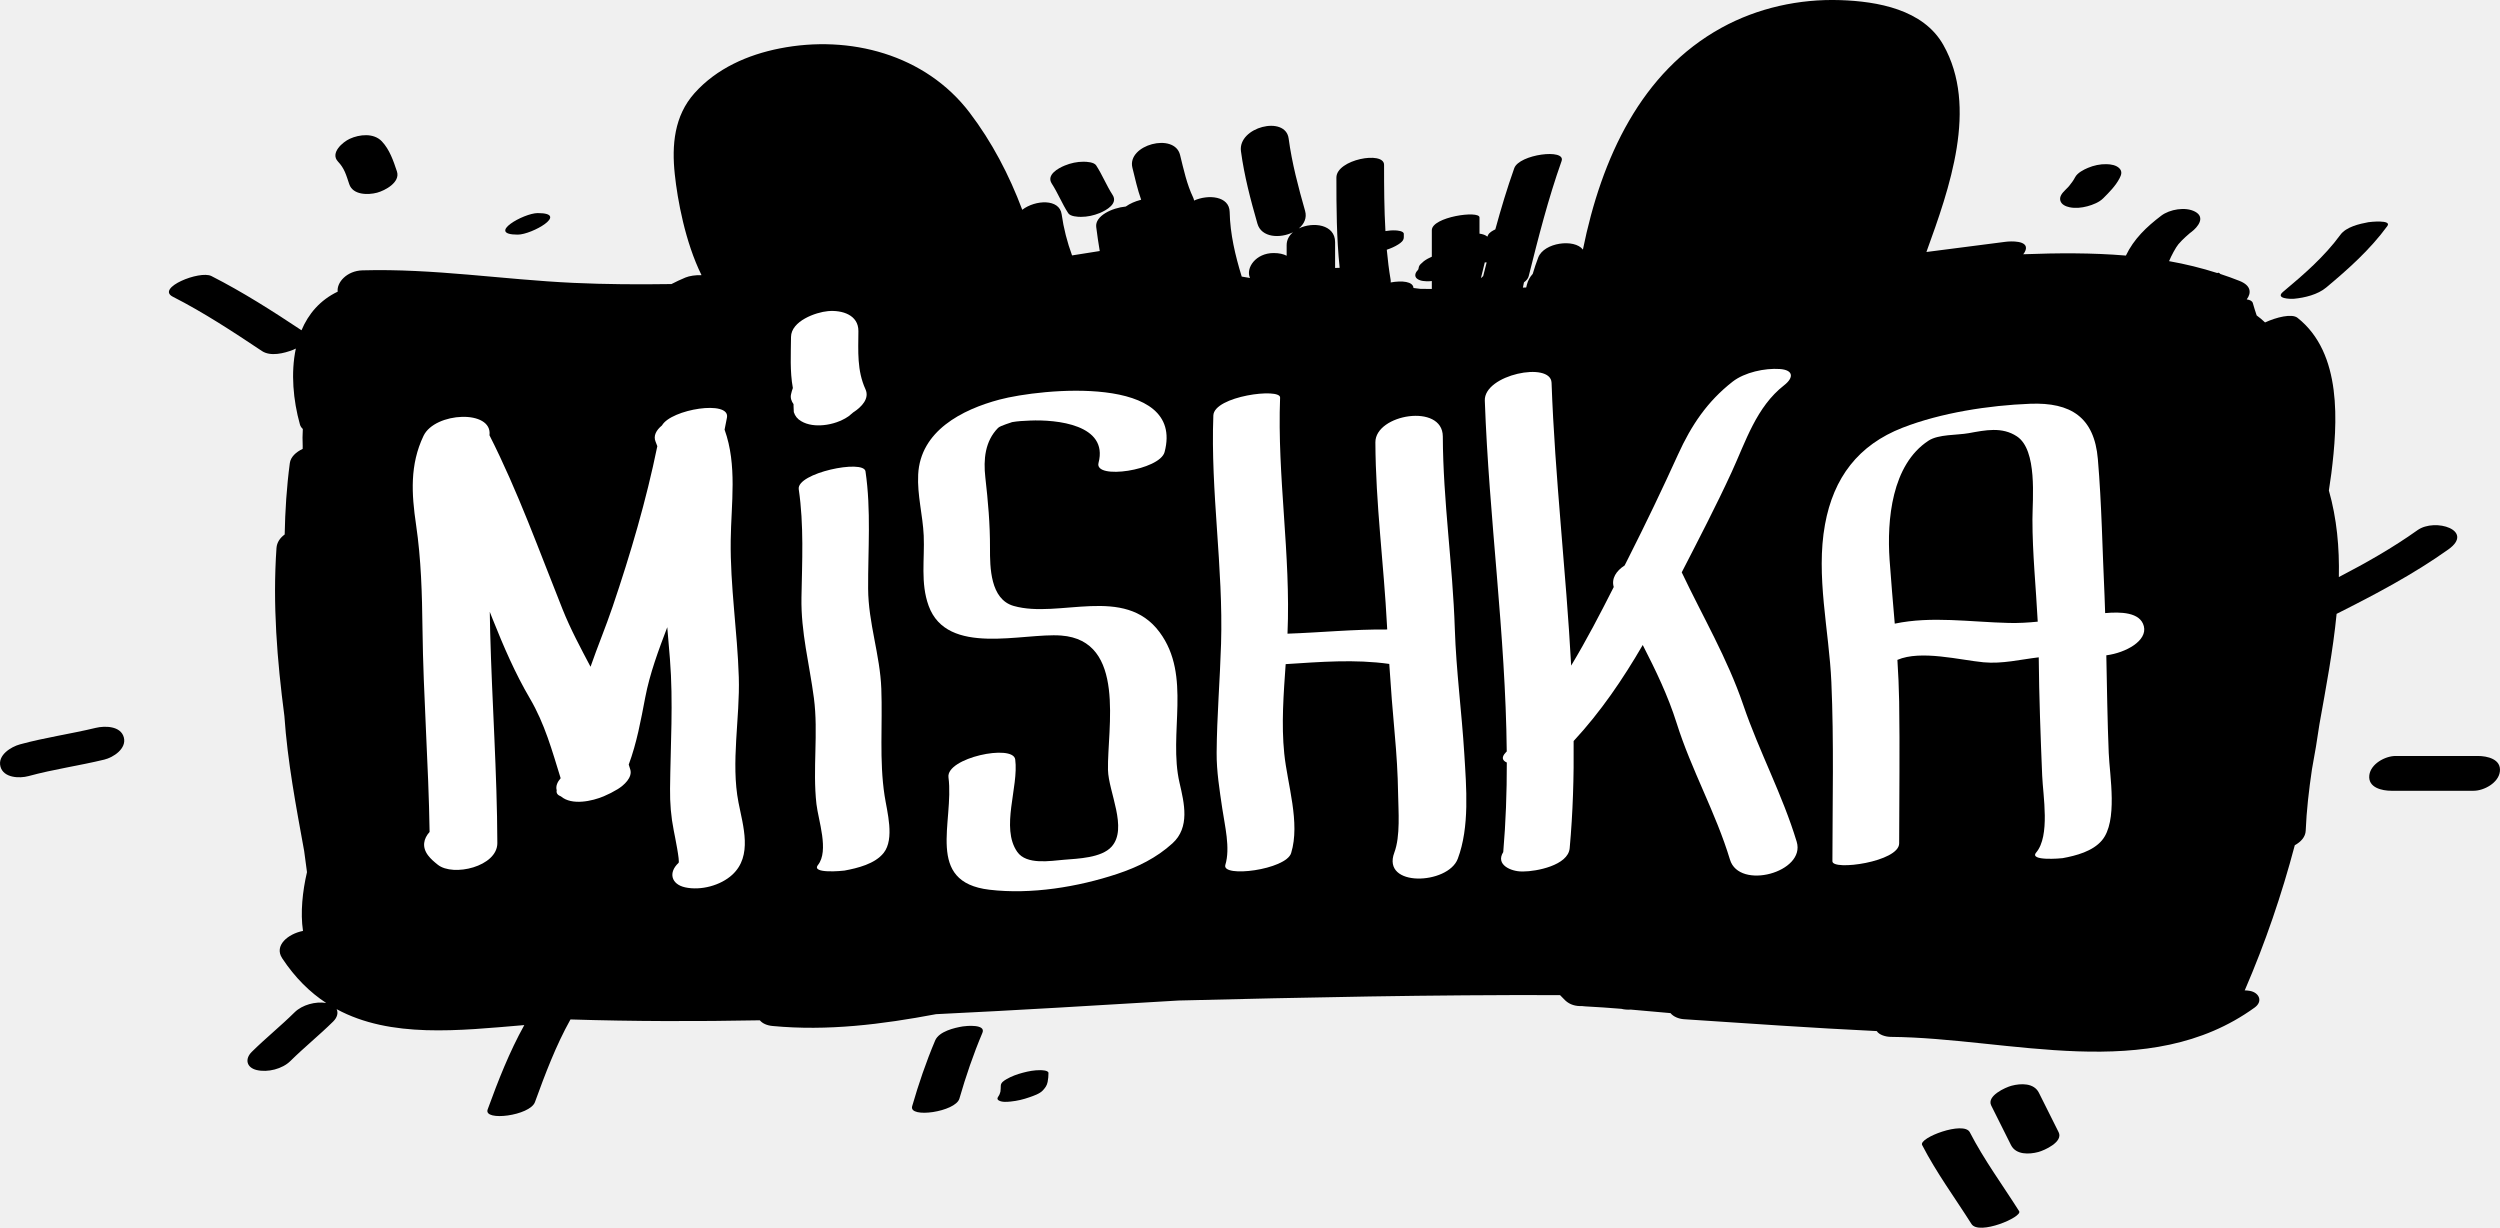
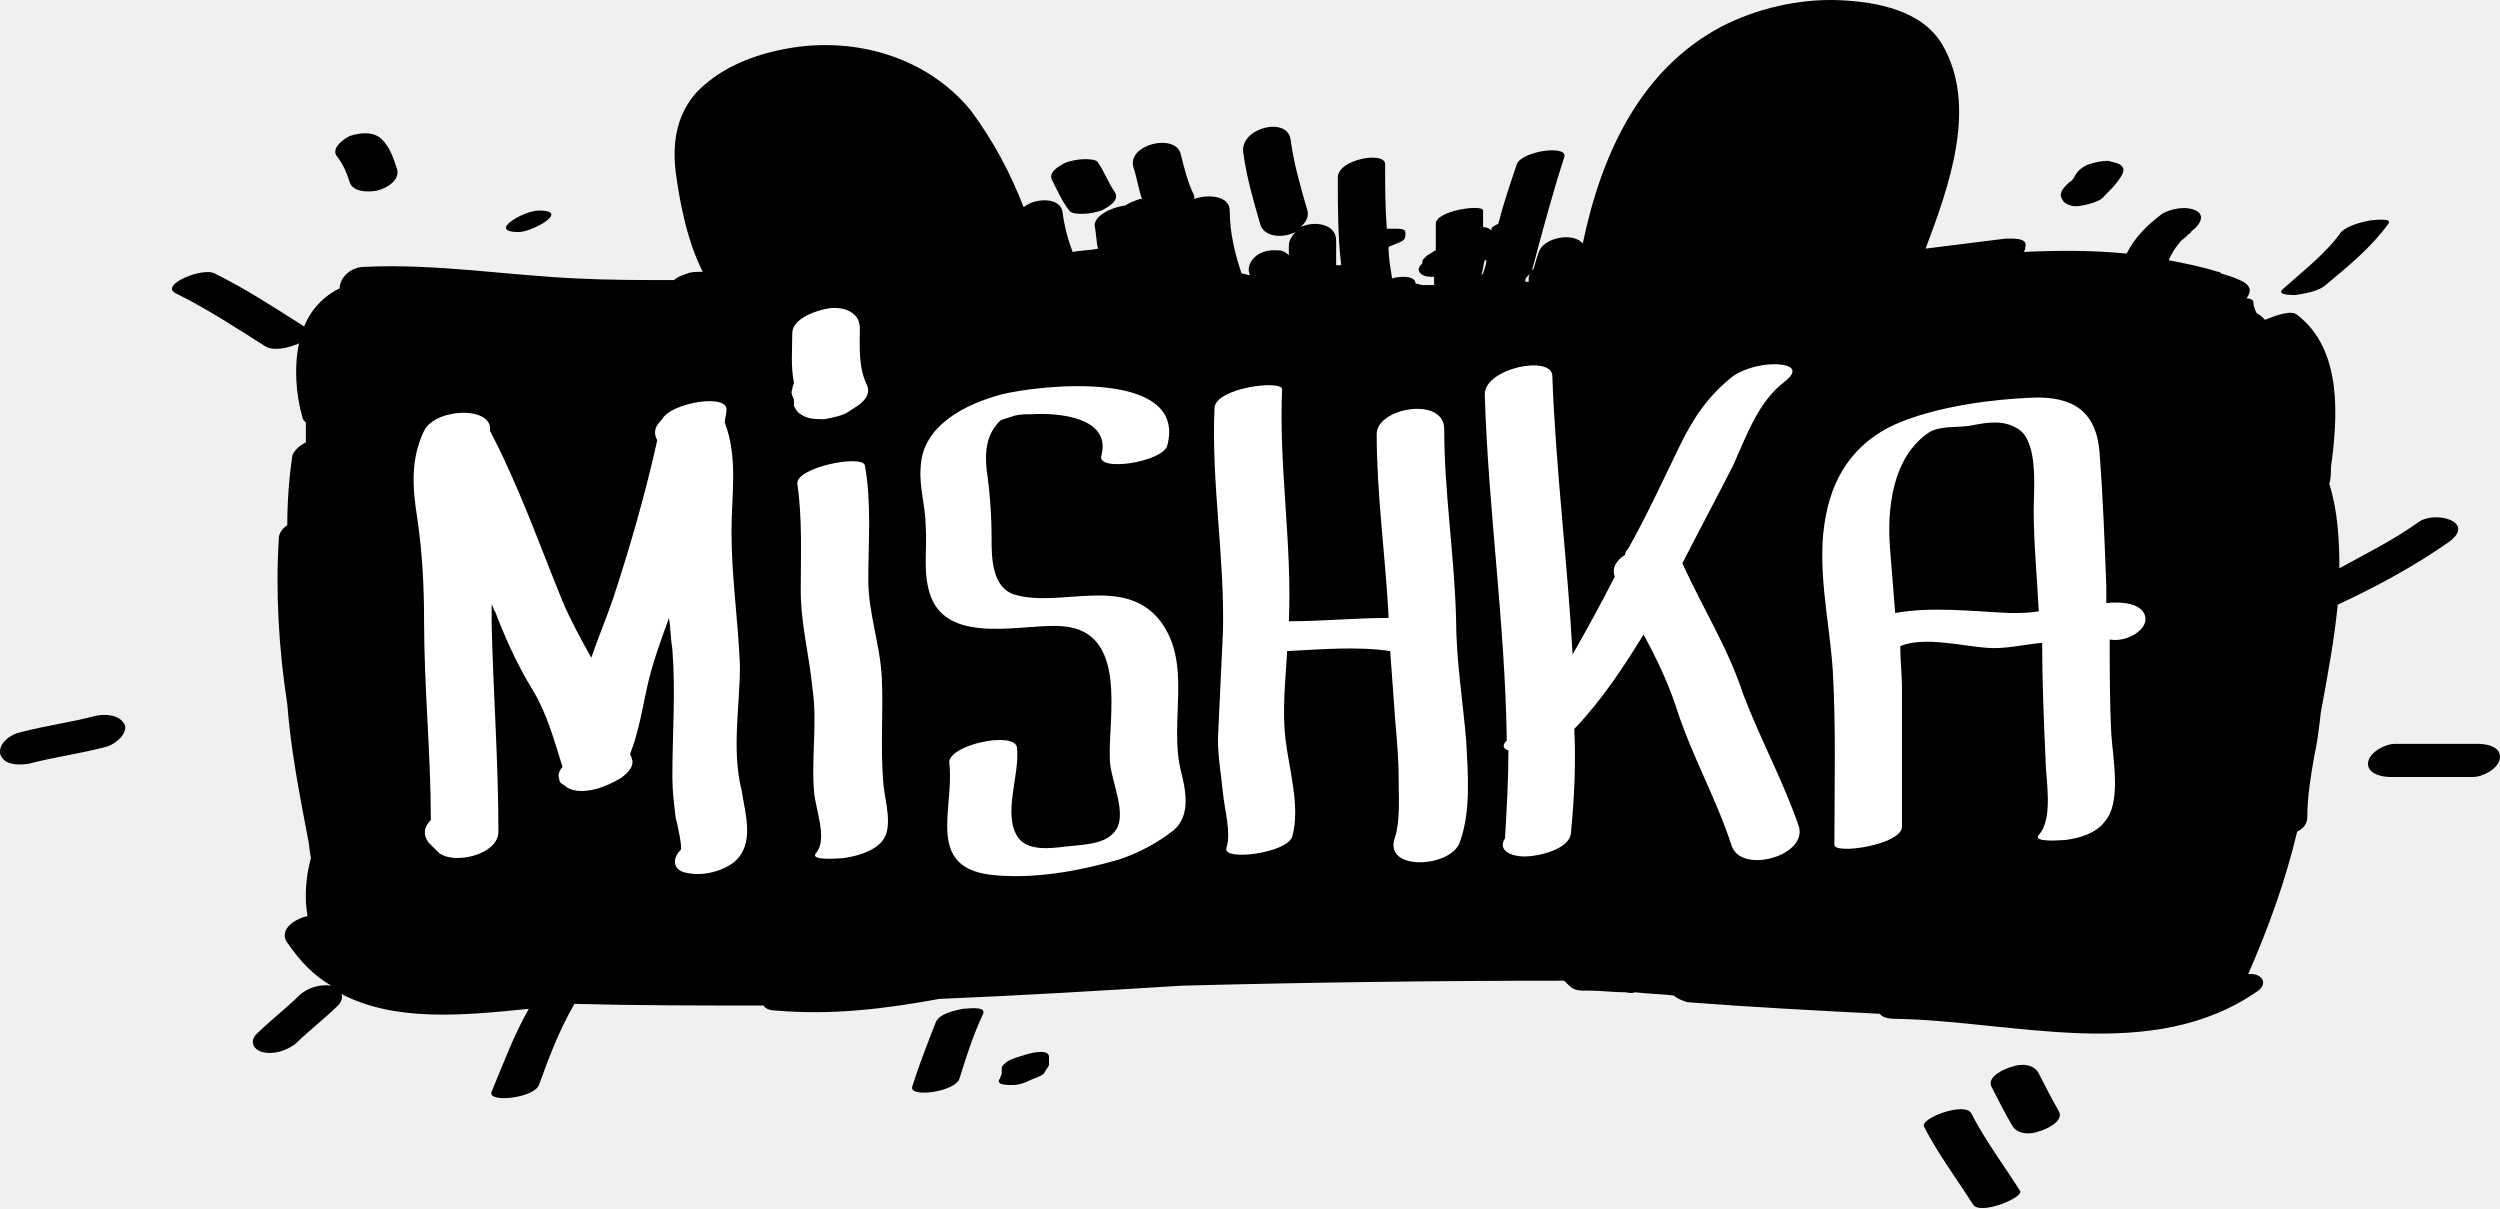
- <svg xmlns="http://www.w3.org/2000/svg" version="1.1" x="0px" y="0px" width="148.051px" height="72.707px" viewBox="0 0 148.051 72.707" enable-background="new 0 0 148.051 72.707" xml:space="preserve">
-   <g id="Layer_2">
-     <g>
-       <path d="M143.165,31.397c-1.481,1.055-3.053,1.942-4.657,2.777c0.037-1.747-0.119-3.465-0.591-5.127 c0.051-0.333,0.102-0.667,0.145-1.002c0.375-3.005,0.657-7.122-2.003-9.224c-0.335-0.265-1.249-0.035-1.922,0.274 c-0.157-0.151-0.322-0.289-0.496-0.415c-0.082-0.242-0.159-0.487-0.229-0.735c-0.035-0.12-0.168-0.188-0.36-0.215 c0.285-0.383,0.263-0.818-0.419-1.092c-0.378-0.152-0.759-0.287-1.143-0.413c-0.067-0.072-0.126-0.096-0.172-0.058 c-0.001,0.001-0.004,0.002-0.006,0.003c-0.938-0.3-1.893-0.533-2.859-0.705c0.138-0.331,0.396-0.813,0.552-1 c0.132-0.157,0.279-0.3,0.429-0.439c0.062-0.057,0.125-0.111,0.188-0.165c0.032-0.027,0.053-0.046,0.069-0.061 c0.02-0.014,0.046-0.034,0.084-0.062c0.38-0.288,0.846-0.865,0.221-1.202c-0.57-0.307-1.507-0.142-2.007,0.238 c-0.863,0.655-1.626,1.379-2.092,2.361c-2.01-0.169-4.05-0.155-6.079-0.078c0.062-0.076,0.112-0.158,0.141-0.25 c0.184-0.585-0.908-0.525-1.188-0.488c-1.562,0.205-3.125,0.407-4.688,0.604c1.367-3.773,3.083-8.578,1.001-12.264 c-1.19-2.106-3.906-2.579-6.098-2.652c-2.436-0.081-4.898,0.461-7.036,1.636c-4.762,2.618-7.11,7.71-8.21,13.138 c-0.497-0.657-2.301-0.425-2.645,0.468c-0.124,0.32-0.229,0.645-0.327,0.972c-0.16,0.174-0.282,0.386-0.345,0.637 c-0.015,0.056-0.027,0.111-0.041,0.167c-0.065,0.002-0.131,0.005-0.196,0.007c0.02-0.104,0.041-0.207,0.064-0.31 c0.146-0.109,0.247-0.232,0.28-0.366c0.574-2.296,1.156-4.588,1.948-6.82c0.269-0.756-2.511-0.399-2.804,0.426 c-0.424,1.193-0.786,2.403-1.12,3.622c-0.165,0.078-0.356,0.187-0.425,0.326c-0.017,0.034-0.031,0.07-0.047,0.104 c-0.107-0.093-0.271-0.151-0.466-0.178c0-0.319,0-0.639,0-0.959c0-0.432-2.823-0.034-2.823,0.757c0,0.522,0,1.046,0,1.568 c-0.167,0.072-0.327,0.158-0.472,0.266c-0.063,0.057-0.127,0.114-0.19,0.172c-0.073,0.071-0.113,0.152-0.12,0.245 c-0.007,0.026-0.013,0.053-0.023,0.078c-0.017,0.022-0.032,0.046-0.052,0.066c-0.126,0.128-0.184,0.335-0.027,0.467 c0.19,0.16,0.508,0.167,0.738,0.159c0.048-0.002,0.097-0.007,0.146-0.011c0,0.156,0,0.312,0,0.468 c-0.226-0.001-0.45-0.003-0.675-0.006l-0.411-0.051c-0.021-0.385-0.676-0.452-1.351-0.328c0.006-0.049,0.007-0.098-0.001-0.148 c-0.101-0.595-0.174-1.192-0.229-1.79c0.237-0.079,0.471-0.18,0.68-0.313c0.159-0.102,0.328-0.224,0.328-0.43 c0-0.064,0-0.13,0-0.194c0-0.18-0.412-0.204-0.499-0.208c-0.195-0.009-0.394,0.009-0.589,0.041 c-0.075-1.305-0.081-2.615-0.081-3.925c0-0.84-2.824-0.315-2.823,0.757c0,1.786,0.009,3.57,0.193,5.343 c-0.087-0.002-0.178,0.001-0.27,0.009c0-0.511,0-1.021,0-1.532c0-1.045-1.297-1.22-2.147-0.809 c0.313-0.262,0.489-0.622,0.37-1.039c-0.403-1.414-0.778-2.827-0.974-4.287c-0.188-1.394-3.017-0.677-2.824,0.756 c0.196,1.46,0.57,2.873,0.975,4.287c0.235,0.828,1.338,0.889,2.104,0.51c-0.227,0.196-0.373,0.452-0.373,0.76 c0,0.21,0,0.42,0,0.63c-0.189-0.098-0.439-0.16-0.77-0.16c-1.057,0-1.671,0.885-1.4,1.477c-0.164-0.027-0.327-0.054-0.491-0.083 c-0.382-1.248-0.686-2.514-0.714-3.83c-0.02-0.942-1.27-1.049-2.108-0.672c-0.008-0.056-0.022-0.111-0.049-0.168 c-0.385-0.804-0.567-1.674-0.78-2.533c-0.332-1.35-3.158-0.601-2.823,0.756c0.157,0.638,0.3,1.281,0.519,1.898 c-0.018,0.005-0.039,0.009-0.056,0.014c-0.3,0.081-0.601,0.205-0.854,0.387c-0.832,0.079-1.828,0.565-1.752,1.208 c0.058,0.478,0.131,0.953,0.209,1.427c-0.546,0.091-1.092,0.177-1.639,0.26c-0.289-0.787-0.499-1.601-0.618-2.443 c-0.131-0.924-1.555-0.854-2.332-0.26c-0.774-2.062-1.796-4.019-3.122-5.761c-2.621-3.439-7.097-4.613-11.242-3.794 c-1.9,0.376-3.735,1.184-5.043,2.646c-1.21,1.353-1.352,3.089-1.17,4.805c0.158,1.493,0.61,4.005,1.584,5.976 c-0.35-0.012-0.709,0.041-0.949,0.139c-0.283,0.117-0.561,0.248-0.833,0.388c-1.939,0.029-3.877,0.019-5.803-0.07 c-4.179-0.194-8.301-0.86-12.497-0.742c-0.923,0.026-1.534,0.719-1.465,1.262c-1.046,0.502-1.733,1.315-2.143,2.287 c-1.732-1.15-3.479-2.266-5.335-3.211c-0.689-0.351-3.3,0.707-2.285,1.224c1.84,0.938,3.561,2.072,5.278,3.216 c0.512,0.341,1.32,0.133,1.842-0.07c0.03-0.012,0.09-0.039,0.165-0.077c-0.306,1.44-0.157,3.067,0.241,4.493 c0.03,0.11,0.093,0.198,0.172,0.27c-0.021,0.338-0.023,0.677-0.007,1.015c-0.001,0.055-0.001,0.109-0.002,0.165 c-0.4,0.189-0.712,0.48-0.76,0.839c-0.188,1.411-0.278,2.82-0.305,4.229c-0.272,0.199-0.462,0.469-0.485,0.798 c-0.233,3.345,0.037,6.652,0.467,9.95c0.185,2.694,0.69,5.344,1.172,7.999c0.058,0.416,0.113,0.832,0.167,1.249 c-0.265,1.133-0.398,2.395-0.237,3.482c-0.881,0.171-1.729,0.866-1.233,1.617c0.765,1.158,1.644,2.018,2.606,2.649 c-0.633-0.103-1.42,0.11-1.871,0.555c-0.818,0.809-1.715,1.531-2.533,2.339c-0.429,0.424-0.314,0.935,0.289,1.078 c0.651,0.155,1.516-0.06,1.997-0.535c0.817-0.808,1.715-1.531,2.533-2.339c0.248-0.245,0.308-0.517,0.204-0.731 c3.21,1.735,7.235,1.27,11.114,0.943c-0.882,1.589-1.542,3.273-2.17,4.997c-0.262,0.719,2.507,0.373,2.801-0.436 c0.61-1.675,1.237-3.343,2.103-4.895c3.741,0.117,7.479,0.122,11.215,0.051c0.149,0.182,0.416,0.305,0.746,0.336 c3.27,0.311,6.489-0.096,9.688-0.699c4.789-0.229,9.577-0.525,14.366-0.809c7.527-0.186,15.056-0.346,22.587-0.32 c0.1,0.109,0.204,0.215,0.314,0.318c0.272,0.256,0.621,0.345,0.979,0.33c0.062,0.009,0.128,0.016,0.199,0.019 c0.714,0.036,1.428,0.087,2.141,0.145c0.156,0.04,0.341,0.059,0.559,0.046c0.002,0,0.004,0,0.005,0 c0.782,0.067,1.563,0.14,2.346,0.208c0.171,0.214,0.497,0.342,0.792,0.361c3.804,0.25,7.612,0.522,11.423,0.703 c0.14,0.229,0.536,0.34,0.82,0.343c7.067,0.06,15.278,2.804,21.558-1.736c0.501-0.362,0.273-0.877-0.264-0.984 c-0.108-0.021-0.217-0.031-0.326-0.034c0.008-0.016,0.018-0.03,0.023-0.045c1.195-2.769,2.174-5.633,2.945-8.552 c0.365-0.198,0.632-0.494,0.646-0.86c0.049-1.189,0.188-2.406,0.371-3.639c0.166-0.884,0.313-1.771,0.441-2.66 c0.387-2.169,0.806-4.367,1.018-6.541c2.28-1.147,4.538-2.335,6.622-3.819C146.562,31.417,144.213,30.651,143.165,31.397z M87.835,16.351c-0.049,0.039-0.094,0.079-0.134,0.123c0.073-0.312,0.149-0.623,0.228-0.934c0.036,0.001,0.073,0.001,0.111,0 C87.972,15.81,87.902,16.081,87.835,16.351z" />
-       <path d="M63.261,12.626c0.127,0.196,0.562,0.217,0.753,0.217c0.377,0.001,0.759-0.083,1.106-0.225 c0.404-0.166,1.101-0.559,0.77-1.07c-0.363-0.562-0.609-1.19-0.975-1.754c-0.127-0.196-0.562-0.217-0.754-0.217 c-0.376-0.001-0.758,0.083-1.105,0.226c-0.404,0.165-1.101,0.558-0.77,1.069C62.649,11.434,62.896,12.063,63.261,12.626z" />
-       <path d="M20.683,10.907c0.216,0.647,1.111,0.647,1.648,0.504c0.472-0.127,1.39-0.616,1.175-1.26 c-0.208-0.624-0.433-1.293-0.893-1.78c-0.479-0.507-1.324-0.417-1.902-0.151c-0.412,0.19-1.177,0.838-0.695,1.349 C20.398,9.974,20.494,10.341,20.683,10.907z" />
-       <path d="M30.66,13.895c0.843,0,3.073-1.276,1.186-1.276C31.003,12.619,28.772,13.895,30.66,13.895z" />
-       <path d="M122.562,12.274c0.346,0.072,0.717,0.032,1.055-0.059c0.321-0.086,0.7-0.234,0.941-0.477 c0.355-0.355,0.728-0.729,0.962-1.178c0.104-0.198,0.174-0.399-0.005-0.587c-0.188-0.197-0.507-0.245-0.763-0.251 c-0.376-0.01-0.761,0.074-1.106,0.22c-0.252,0.106-0.621,0.294-0.756,0.553c-0.098,0.186-0.218,0.353-0.351,0.513 c-0.008,0.009-0.016,0.018-0.023,0.027c-0.011,0.012-0.021,0.023-0.028,0.032c-0.064,0.067-0.13,0.133-0.195,0.199 c-0.158,0.158-0.346,0.365-0.279,0.614C122.077,12.121,122.347,12.229,122.562,12.274z" />
-       <path d="M135.861,17.692c0.631-0.061,1.395-0.246,1.894-0.662c1.319-1.102,2.603-2.248,3.623-3.642 c0.288-0.393-1.049-0.243-1.118-0.23c-0.534,0.099-1.316,0.276-1.661,0.746c-0.949,1.296-2.164,2.349-3.391,3.374 C134.71,17.693,135.649,17.712,135.861,17.692z" />
-       <path d="M146.74,44.769c-1.624,0-3.248,0-4.872,0c-0.616,0-1.475,0.468-1.556,1.139c-0.09,0.739,0.754,0.922,1.304,0.922 c1.624,0,3.248,0,4.871,0c0.617,0,1.475-0.468,1.557-1.139C148.134,44.952,147.29,44.769,146.74,44.769z" />
-       <path d="M57.021,60.784c-0.498,0.08-1.412,0.296-1.639,0.831c-0.538,1.272-0.981,2.571-1.364,3.897 c-0.211,0.733,2.571,0.333,2.798-0.451c0.383-1.327,0.825-2.625,1.363-3.897C58.401,60.637,57.213,60.752,57.021,60.784z" />
-       <path d="M61.602,63.375c-0.347-0.003-0.696,0.063-1.029,0.152c-0.333,0.089-0.67,0.207-0.968,0.383 c-0.141,0.084-0.338,0.2-0.338,0.39c-0.001,0.116-0.007,0.231-0.021,0.346c-0.025,0.103-0.06,0.2-0.125,0.286 c0.004-0.004,0.008-0.009,0.012-0.014c-0.064,0.082-0.108,0.179,0.018,0.253c0.196,0.114,0.502,0.083,0.712,0.062 c0.374-0.037,0.745-0.127,1.099-0.252c0.243-0.085,0.613-0.207,0.795-0.407c0.149-0.164,0.241-0.286,0.284-0.501 c0.035-0.177,0.05-0.349,0.05-0.529C62.09,63.378,61.669,63.376,61.602,63.375z" />
-       <path d="M116.652,67.051c-0.354-0.686-3.043,0.331-2.823,0.757c0.844,1.638,1.939,3.122,2.923,4.677 c0.436,0.689,3.04-0.414,2.823-0.757C118.593,70.174,117.496,68.689,116.652,67.051z" />
-       <path d="M120.744,64.713c-0.294-0.588-1.067-0.563-1.624-0.414c-0.35,0.094-1.485,0.598-1.199,1.17 c0.39,0.78,0.779,1.559,1.169,2.339c0.294,0.588,1.068,0.562,1.624,0.414c0.35-0.094,1.486-0.598,1.199-1.171 C121.523,66.272,121.134,65.493,120.744,64.713z" />
-       <path d="M5.668,43.105c-1.486,0.359-3.006,0.571-4.481,0.975c-0.537,0.146-1.342,0.641-1.16,1.318 c0.181,0.675,1.128,0.709,1.664,0.562c1.476-0.403,2.995-0.615,4.482-0.975c0.541-0.13,1.338-0.651,1.16-1.318 C7.148,42.982,6.209,42.975,5.668,43.105z" />
-     </g>
-   </g>
-   <g id="Layer_1">
-     <g>
-       <path fill="#FFFFFF" d="M43.752,40.106c-0.083-2.707-0.514-5.396-0.479-8.108c0.028-2.194,0.393-4.45-0.363-6.554 c0.047-0.239,0.097-0.477,0.141-0.717c0.195-1.055-3.3-0.497-3.849,0.468c-0.346,0.283-0.523,0.621-0.377,0.965 c0.037,0.087,0.069,0.175,0.102,0.263c-0.662,3.233-1.584,6.364-2.645,9.498c-0.406,1.199-0.896,2.37-1.31,3.565 c-0.587-1.114-1.181-2.214-1.658-3.408c-1.386-3.464-2.636-6.965-4.326-10.299c0.192-1.543-3.232-1.381-3.907,0.032 c-0.816,1.709-0.711,3.434-0.442,5.262c0.303,2.061,0.356,4.086,0.381,6.167c0.048,4.012,0.361,8.016,0.421,12.027 c-0.357,0.397-0.466,0.889-0.092,1.388c0.163,0.217,0.365,0.385,0.576,0.554c0.913,0.73,3.533,0.108,3.528-1.283 c-0.014-4.16-0.314-8.312-0.424-12.471c-0.011-0.407-0.018-0.814-0.024-1.222c0.058,0.146,0.115,0.293,0.173,0.438 c0.646,1.618,1.322,3.191,2.205,4.696c0.876,1.491,1.315,3.092,1.819,4.719c-0.19,0.219-0.305,0.467-0.234,0.715 c-0.04,0.181,0.071,0.294,0.253,0.363c0.645,0.552,1.858,0.277,2.532-0.007c0.29-0.122,0.566-0.263,0.834-0.427 c0.348-0.215,0.891-0.686,0.735-1.17c-0.03-0.093-0.059-0.187-0.088-0.281c0.475-1.281,0.716-2.612,0.975-3.965 c0.275-1.441,0.789-2.805,1.307-4.171c0.053,0.625,0.107,1.249,0.157,1.872c0.206,2.577,0.033,5.118,0.008,7.696 c-0.009,0.854,0.054,1.648,0.221,2.484c0.068,0.345,0.37,1.824,0.283,1.904c-0.617,0.57-0.438,1.268,0.389,1.45 c0.923,0.203,2.1-0.106,2.795-0.749c1.209-1.117,0.638-2.871,0.364-4.28C43.273,45.158,43.826,42.512,43.752,40.106z" />
-       <path fill="#FFFFFF" d="M52.192,40.788c-0.074-2.007-0.771-3.897-0.781-5.925c-0.011-2.327,0.183-4.635-0.156-6.949 c-0.107-0.732-4.093,0.101-3.953,1.059c0.312,2.129,0.199,4.268,0.161,6.412c-0.037,2.063,0.472,3.934,0.737,5.958 c0.271,2.073-0.085,4.195,0.15,6.271c0.11,0.971,0.758,2.768,0.09,3.612c-0.424,0.537,1.482,0.345,1.568,0.33 c0.775-0.143,1.809-0.395,2.324-1.048c0.659-0.835,0.198-2.448,0.054-3.387C52.066,45.041,52.271,42.885,52.192,40.788z" />
-       <path fill="#FFFFFF" d="M68.671,37.438c-2.081-2.809-5.943-0.787-8.64-1.554c-1.39-0.396-1.407-2.292-1.403-3.428 c0.004-1.439-0.115-2.757-0.276-4.184c-0.119-1.061-0.024-2.14,0.753-2.93c0.143-0.146,0.866-0.339,0.817-0.342 c0.356-0.062,0.683-0.077,1.077-0.094c1.562-0.067,4.654,0.234,4.056,2.506c-0.269,1.019,3.629,0.435,3.913-0.643 c1.224-4.64-7.352-3.749-9.774-3.106c-2.231,0.592-4.692,1.862-4.819,4.438c-0.062,1.23,0.274,2.401,0.328,3.62 c0.061,1.403-0.2,2.802,0.291,4.155c1.092,3.01,5.57,1.59,7.849,1.761c3.88,0.29,2.722,5.519,2.772,7.955 c0.027,1.3,1.192,3.461,0.213,4.549c-0.601,0.668-2,0.706-2.817,0.774c-0.821,0.069-2.221,0.315-2.768-0.465 c-1.002-1.431,0.093-3.834-0.121-5.474c-0.122-0.933-4.104-0.096-3.953,1.059c0.346,2.651-1.412,6.2,2.424,6.655 c2.464,0.293,5.238-0.162,7.568-0.936c1.207-0.4,2.328-0.951,3.272-1.81c1.045-0.949,0.701-2.369,0.421-3.579 C69.172,43.422,70.593,40.032,68.671,37.438z" />
-       <path fill="#FFFFFF" d="M86.155,37.248c-0.122-3.812-0.696-7.582-0.711-11.4c-0.009-1.989-4-1.317-3.993,0.346 c0.015,3.641,0.501,7.232,0.688,10.862c0.003,0.074,0.008,0.148,0.012,0.223c-1.967-0.018-3.934,0.179-5.905,0.248 c0.203-4.675-0.617-9.311-0.438-13.983c0.022-0.587-3.909-0.091-3.953,1.059c-0.172,4.516,0.593,8.997,0.457,13.514 c-0.064,2.155-0.247,4.303-0.262,6.46c-0.008,1.105,0.173,2.204,0.332,3.293c0.147,1.008,0.488,2.352,0.183,3.349 c-0.238,0.779,3.594,0.293,3.897-0.701c0.55-1.794-0.224-4.076-0.408-5.892c-0.177-1.74-0.04-3.53,0.084-5.296 c2.048-0.131,4.096-0.3,6.135-0.012c0.091,1.391,0.197,2.779,0.325,4.172c0.106,1.168,0.181,2.334,0.198,3.507 c0.016,1.028,0.143,2.519-0.223,3.492c-0.78,2.075,3.179,1.906,3.757,0.368c0.71-1.887,0.507-4.237,0.386-6.22 C86.565,42.169,86.235,39.717,86.155,37.248z" />
-       <path fill="#FFFFFF" d="M103.242,41.762c-0.948-2.783-2.395-5.224-3.649-7.868c1.01-1.967,2.036-3.935,2.959-5.942 c0.838-1.824,1.459-3.854,3.107-5.139c0.579-0.451,0.555-0.904-0.258-0.96c-0.883-0.061-2.083,0.194-2.795,0.749 c-1.498,1.168-2.448,2.587-3.229,4.307c-0.94,2.069-1.914,4.101-2.94,6.13c-0.074,0.149-0.15,0.298-0.226,0.448 c-0.494,0.318-0.792,0.769-0.645,1.277c-0.798,1.578-1.614,3.146-2.521,4.653c-0.302-5.584-0.963-11.162-1.161-16.751 c-0.045-1.281-4.007-0.484-3.953,1.059c0.246,6.93,1.23,13.845,1.299,20.775c-0.017,0.017-0.032,0.034-0.049,0.051 c-0.303,0.311-0.191,0.498,0.053,0.606c0.002,1.767-0.06,3.534-0.211,5.303c-0.477,0.752,0.467,1.149,1.094,1.149 c0.033,0,0.065,0,0.098,0c0.746,0,2.649-0.353,2.742-1.376c0.193-2.119,0.254-4.234,0.234-6.349 c1.605-1.731,2.916-3.663,4.093-5.687c0.766,1.494,1.495,3,2.007,4.625c0.868,2.766,2.32,5.308,3.159,8.087 c0.55,1.822,4.497,0.745,3.952-1.059C105.563,47.072,104.177,44.505,103.242,41.762z" />
-       <path fill="#FFFFFF" d="M126.96,37.085c-0.212-0.84-1.385-0.857-2.292-0.777c-0.013-0.338-0.021-0.677-0.036-1.016 c-0.127-2.686-0.168-5.428-0.396-8.105c-0.211-2.479-1.599-3.368-4.008-3.276c-2.438,0.093-5.277,0.532-7.55,1.416 c-2.632,1.023-4.096,2.961-4.601,5.733c-0.555,3.041,0.242,6.275,0.377,9.331c0.155,3.535,0.066,7.078,0.062,10.614 c0,0.579,3.952,0.031,3.953-1.059c0.003-2.801,0.043-5.602,0-8.402c-0.014-0.826-0.052-1.647-0.104-2.466 c1.382-0.599,3.721,0.013,5.097,0.143c1.117,0.105,2.188-0.167,3.273-0.294c0.021,2.333,0.108,4.678,0.204,7.008 c0.049,1.194,0.481,3.563-0.356,4.552c-0.44,0.521,1.493,0.347,1.568,0.333c0.801-0.147,1.777-0.404,2.324-1.05 c0.958-1.13,0.46-3.824,0.405-5.173c-0.079-1.928-0.103-3.859-0.143-5.789C125.903,38.656,127.177,37.943,126.96,37.085z M112.208,36.933c-0.104-1.257-0.219-2.513-0.306-3.777c-0.161-2.352,0.118-5.634,2.31-7.062c0.587-0.383,1.691-0.317,2.377-0.442 c0.979-0.177,1.974-0.393,2.855,0.192c1.221,0.81,0.92,3.69,0.918,4.913c-0.002,2.024,0.21,4.038,0.313,6.058 c-0.558,0.056-1.122,0.09-1.698,0.077C116.67,36.837,114.393,36.474,112.208,36.933z" />
-       <path fill="#FFFFFF" d="M48.771,25.176c0.526-0.051,1.055-0.229,1.49-0.529c0.087-0.073,0.173-0.146,0.26-0.219 c0.524-0.338,0.979-0.834,0.734-1.373c-0.509-1.115-0.428-2.251-0.42-3.445c0.007-0.966-0.972-1.257-1.797-1.185 c-0.729,0.064-2.188,0.586-2.194,1.534c-0.007,1.002-0.072,2.034,0.11,3.02c-0.049,0.113-0.075,0.241-0.105,0.358 c-0.056,0.214,0.016,0.424,0.144,0.595c0,0.045,0.002,0.09,0.002,0.135c0.005,0.113,0.011,0.226,0.015,0.338 c0.074,0.235,0.218,0.413,0.433,0.535C47.833,25.176,48.327,25.219,48.771,25.176z" />
-     </g>
-   </g>
+ <svg xmlns="http://www.w3.org/2000/svg" width="149" height="72">
+   <path d="M144.16 31.105c-1.51 1.086-3.121 1.876-4.732 2.764 0-1.678-.1-3.455-.604-5.034.101-.296.101-.691.101-.987.403-2.962.705-7.009-2.013-9.082-.302-.296-1.208 0-1.913.296-.201-.197-.302-.296-.503-.395-.101-.197-.201-.493-.201-.69 0-.1-.202-.198-.403-.198.302-.395.302-.79-.403-1.086-.402-.197-.805-.296-1.107-.395-.101-.098-.101-.098-.201-.098-.906-.296-1.913-.494-2.92-.691.101-.296.403-.79.604-.988.101-.197.302-.296.403-.394l.201-.198s.101 0 .101-.098l.101-.1c.402-.295.805-.888.201-1.184-.604-.296-1.51-.099-2.013.198-.906.69-1.611 1.382-2.114 2.369-2.013-.198-4.027-.198-6.141-.099.101-.099.101-.197.101-.296.201-.592-.906-.494-1.208-.494-1.611.198-3.121.395-4.731.593 1.409-3.752 3.12-8.49 1.006-12.142-1.208-2.073-3.925-2.567-6.14-2.665-2.416-.1-4.933.493-7.047 1.58-4.831 2.566-7.147 7.6-8.254 12.93-.503-.69-2.315-.394-2.617.494-.1.296-.202.592-.302.987-.202.198-.302.395-.302.593v.197h-.202c0-.099 0-.198.101-.296.1-.099.201-.198.302-.395.604-2.27 1.208-4.54 1.913-6.713.302-.79-2.517-.394-2.819.395-.403 1.185-.805 2.37-1.107 3.554-.201.099-.403.197-.403.296v.099a.777.777 0 00-.503-.198v-.987c0-.395-2.819 0-2.819.79v1.58c-.201.098-.302.197-.503.296l-.201.197c-.101.099-.101.197-.101.197v.1l-.1.098c-.101.098-.202.296 0 .493.2.198.503.198.704.198h.1v.493h-.704l-.403-.098c0-.395-.704-.494-1.41-.296v-.1c-.1-.592-.2-1.184-.2-1.776.2-.099.503-.197.704-.296.202-.099.302-.198.302-.395v-.197c0-.198-.402-.198-.503-.198h-.604c-.1-1.283-.1-2.566-.1-3.85 0-.79-2.82-.296-2.82.79 0 1.777 0 3.554.202 5.232h-.302v-1.48c0-.988-1.309-1.185-2.114-.79.302-.297.503-.593.403-.988-.403-1.382-.806-2.764-1.007-4.244-.201-1.382-3.02-.691-2.819.79.202 1.48.605 2.862 1.007 4.244.201.79 1.309.888 2.114.494-.201.197-.403.493-.403.79v.591c-.302-.296-.503-.296-.906-.296-1.107 0-1.71.889-1.409 1.481-.201 0-.302-.099-.503-.099-.403-1.184-.705-2.467-.705-3.75 0-.89-1.308-.988-2.114-.692v-.197c-.402-.79-.604-1.678-.805-2.468-.302-1.283-3.221-.592-2.819.79.202.592.302 1.283.504 1.875h-.101c-.302.099-.604.198-.906.395-.805.099-1.812.592-1.812 1.185.1.493.1.987.201 1.382-.402.098-1.006.098-1.51.197a10.25 10.25 0 01-.603-2.37c-.101-.887-1.611-.887-2.316-.295-.805-2.073-1.812-3.949-3.12-5.726-2.718-3.356-7.248-4.54-11.375-3.652-1.913.395-3.725 1.185-5.034 2.567-1.208 1.382-1.409 3.06-1.208 4.738.202 1.48.604 3.948 1.611 5.923-.403 0-.705 0-.906.098-.302.099-.604.198-.805.395-1.913 0-3.926 0-5.839-.099-4.228-.197-8.355-.888-12.583-.69-.906 0-1.51.69-1.51 1.283a4.267 4.267 0 00-2.114 2.27c-1.711-1.086-3.523-2.27-5.335-3.159-.704-.394-3.322.691-2.315 1.185 1.812.888 3.624 2.073 5.335 3.159.503.296 1.309.098 1.812-.099 0 0 .1 0 .201-.099-.302 1.382-.201 3.06.202 4.442 0 .1.1.198.201.297v1.184c-.403.197-.705.494-.805.79a28.728 28.728 0 00-.302 4.146c-.302.197-.504.493-.504.79-.201 3.257 0 6.613.504 9.87.201 2.666.704 5.233 1.208 7.898.1.395.1.79.201 1.283-.302 1.086-.403 2.37-.201 3.455-.906.198-1.712.889-1.208 1.58.805 1.184 1.61 1.974 2.617 2.566-.604-.099-1.41.099-1.913.592-.805.79-1.711 1.481-2.516 2.27-.403.395-.302.89.302 1.087.704.197 1.51-.1 2.013-.494.805-.79 1.711-1.48 2.517-2.27.2-.198.302-.494.2-.691 3.222 1.678 7.249 1.283 11.175.888-.906 1.58-1.51 3.258-2.215 4.936-.302.69 2.517.394 2.819-.395.604-1.678 1.208-3.258 2.113-4.837 3.725.099 7.55.099 11.275.099.1.197.403.296.705.296 3.322.296 6.543-.099 9.764-.691 4.832-.198 9.664-.494 14.496-.79 7.55-.197 15.2-.296 22.75-.296l.302.296c.302.296.604.296 1.006.296h.202c.704 0 1.409.099 2.114.099.2 0 .302.099.604 0 .805.099 1.61.099 2.315.197.201.198.503.296.805.395 3.825.296 7.651.494 11.476.691.101.198.503.296.805.296 7.147.099 15.402 2.764 21.744-1.678.503-.395.302-.888-.302-.987h-.302c1.208-2.764 2.214-5.528 2.919-8.49.403-.197.604-.493.604-.888 0-1.184.201-2.369.403-3.553.201-.889.302-1.777.402-2.666.403-2.171.805-4.343 1.007-6.416 2.315-1.086 4.53-2.27 6.644-3.751 1.61-1.185-.806-1.876-1.812-1.185zM88.392 16.298l-.1.099c.1-.296.1-.592.2-.888h.101c0 .197-.1.493-.201.79z" />
+   <path d="M63.729 12.547c.1.197.604.197.805.197.403 0 .806-.098 1.108-.197.402-.198 1.107-.593.805-1.086-.403-.592-.604-1.185-1.007-1.777-.1-.197-.604-.197-.805-.197-.403 0-.805.098-1.107.197-.403.198-1.108.592-.806 1.086.302.592.604 1.283 1.007 1.777zM20.846 10.87c.201.591 1.107.591 1.61.493.504-.1 1.41-.593 1.209-1.284-.202-.592-.403-1.283-.906-1.776-.504-.494-1.309-.395-1.913-.198-.403.198-1.208.79-.705 1.283.403.593.504.889.705 1.481zM30.912 13.83c.806 0 3.121-1.283 1.208-1.283-.906 0-3.12 1.284-1.208 1.284zM123.423 12.251c.302.099.705 0 1.107-.098.302-.1.705-.198.906-.494.403-.395.705-.691 1.007-1.185.101-.197.201-.395 0-.592-.201-.197-.503-.197-.805-.296-.403 0-.806.099-1.108.197a1.56 1.56 0 00-.805.593c-.101.197-.201.395-.403.493l-.201.198c-.201.197-.302.394-.302.592.101.395.302.493.604.592zM136.811 17.582c.604-.1 1.409-.198 1.912-.691 1.309-1.086 2.618-2.172 3.624-3.554.302-.395-1.006-.197-1.107-.197-.503.098-1.309.296-1.711.69-.906 1.284-2.215 2.27-3.423 3.357-.503.395.403.395.705.395zM147.683 44.333h-4.933c-.604 0-1.51.494-1.611 1.086-.1.691.806.889 1.309.889h4.933c.604 0 1.51-.494 1.61-1.086.101-.691-.704-.889-1.308-.889zM57.387 60.127c-.503.098-1.409.296-1.61.79-.504 1.283-1.007 2.566-1.41 3.85-.2.69 2.618.296 2.82-.494.402-1.283.804-2.567 1.408-3.85.202-.494-1.006-.296-1.208-.296zM62.018 62.694c-.302 0-.705.098-1.007.197-.302.099-.704.197-1.006.395-.101.099-.302.197-.302.395v.296c0 .099-.101.197-.101.296-.1.099-.1.197 0 .296.201.099.503.099.705.099.402 0 .704-.099 1.107-.296.201-.1.604-.198.805-.395.1-.198.202-.296.302-.494v-.493c0-.297-.402-.297-.503-.297zM117.483 66.346c-.402-.691-3.019.296-2.818.79.805 1.579 1.912 3.06 2.919 4.639.403.69 3.02-.395 2.819-.79-1.007-1.58-2.114-3.06-2.92-4.64zM121.51 63.977c-.302-.593-1.107-.593-1.611-.395-.402.099-1.509.592-1.207 1.184.402.79.805 1.58 1.207 2.27.302.593 1.108.593 1.611.396.403-.1 1.51-.593 1.208-1.185-.403-.69-.805-1.48-1.208-2.27zM5.746 42.654c-1.51.395-3.02.593-4.53.987-.503.1-1.308.593-1.207 1.284.2.69 1.107.69 1.71.592 1.51-.395 3.02-.592 4.53-.987.504-.099 1.31-.691 1.209-1.283-.302-.691-1.208-.691-1.712-.593z" />
+   <path d="M44.1 39.692c-.101-2.665-.504-5.33-.504-7.996 0-2.171.403-4.442-.402-6.515 0-.197.1-.493.1-.69.202-1.087-3.322-.494-3.825.493-.302.296-.503.592-.403.987 0 .099.101.198.101.296-.705 3.159-1.61 6.318-2.617 9.378-.403 1.184-.906 2.37-1.309 3.554-.604-1.086-1.208-2.172-1.711-3.357-1.41-3.455-2.617-6.91-4.329-10.167.202-1.48-3.22-1.382-3.926 0-.805 1.678-.704 3.356-.402 5.232.302 2.073.402 4.047.402 6.12 0 3.948.403 7.897.403 11.846-.403.394-.503.888-.1 1.382l.603.592c.906.69 3.524.099 3.524-1.284 0-4.145-.302-8.193-.403-12.339V36.04c.1.099.1.296.201.395.604 1.58 1.309 3.158 2.215 4.64.906 1.48 1.308 3.06 1.812 4.639-.202.197-.302.493-.202.69 0 .198.101.297.302.395.604.593 1.913.297 2.517 0 .302-.098.604-.296.805-.394.302-.198.906-.691.705-1.185 0-.099-.1-.197-.1-.296.503-1.283.704-2.566 1.006-3.949.302-1.382.805-2.764 1.309-4.145.1.592.1 1.283.201 1.875.201 2.567 0 5.034 0 7.601 0 .888.1 1.58.201 2.468.101.296.403 1.777.302 1.875-.604.593-.402 1.284.403 1.382.906.198 2.114-.098 2.819-.69 1.208-1.087.604-2.863.402-4.245-.604-2.37-.1-5.035-.1-7.404zM52.556 40.384c-.101-1.974-.806-3.85-.806-5.824 0-2.27.202-4.54-.201-6.811-.1-.691-4.127.098-4.027 1.085.302 2.073.202 4.245.202 6.318 0 2.073.503 3.85.704 5.923.302 2.073-.1 4.146.101 6.219.1.987.805 2.764.1 3.554-.402.493 1.51.296 1.611.296.806-.099 1.812-.395 2.316-.987.704-.79.2-2.37.1-3.357-.201-2.27 0-4.343-.1-6.416zM69.165 37.028c-2.114-2.764-5.94-.79-8.657-1.58-1.41-.395-1.41-2.27-1.41-3.356 0-1.382-.1-2.764-.301-4.146-.101-1.086 0-2.073.805-2.863.1-.098.906-.296.805-.296.403-.099.705-.099 1.108-.099 1.61-.098 4.73.198 4.127 2.468-.302.987 3.624.395 3.926-.592 1.208-4.54-7.45-3.652-9.865-3.06-2.215.592-4.732 1.875-4.832 4.343-.101 1.185.302 2.37.302 3.554.1 1.382-.202 2.764.302 4.146 1.107 2.961 5.637 1.58 7.851 1.777 3.926.296 2.718 5.429 2.819 7.897 0 1.283 1.208 3.455.201 4.442-.604.69-2.013.69-2.818.79-.806.098-2.215.296-2.819-.494-1.007-1.382.1-3.751-.1-5.43-.202-.986-4.228-.098-4.027.988.302 2.665-1.41 6.12 2.416 6.614 2.517.296 5.234-.198 7.65-.889a10.758 10.758 0 003.322-1.777c1.007-.888.705-2.369.403-3.553-.705-2.962.705-6.318-1.208-8.884zM86.781 36.83c-.1-3.751-.705-7.502-.705-11.253 0-1.975-4.026-1.284-4.026.296 0 3.553.503 7.107.705 10.76v.197c-2.014 0-3.926.197-5.94.197.202-4.64-.604-9.18-.402-13.82 0-.592-3.926-.098-4.027 1.086-.201 4.442.604 8.885.504 13.327-.101 2.171-.202 4.244-.302 6.416 0 1.086.2 2.172.302 3.258.1.987.503 2.369.2 3.257-.2.79 3.625.296 3.927-.69.503-1.778-.202-4.048-.403-5.825-.201-1.678 0-3.455.1-5.232 2.014-.098 4.128-.296 6.141 0l.302 4.146c.1 1.185.202 2.27.202 3.455 0 .987.1 2.468-.202 3.455-.805 2.073 3.222 1.876 3.826.395.704-1.876.503-4.146.402-6.12-.201-2.37-.604-4.837-.604-7.305zM103.894 41.371c-.906-2.764-2.416-5.133-3.624-7.798 1.007-1.974 2.013-3.85 3.02-5.824.805-1.777 1.51-3.85 3.121-5.035.604-.493.604-.888-.302-.987-.906-.099-2.114.198-2.819.691-1.51 1.185-2.416 2.567-3.221 4.245-1.007 2.073-1.913 4.047-3.02 6.021-.1.099-.202.297-.202.395-.503.296-.805.79-.603 1.283-.806 1.58-1.611 3.06-2.517 4.64-.302-5.528-1.007-11.056-1.208-16.584 0-1.283-4.027-.493-4.027 1.086.202 6.811 1.208 13.622 1.31 20.532v.1c-.303.295-.202.493.1.591 0 1.777-.1 3.455-.202 5.232-.503.79.504 1.086 1.108 1.086h.1c.705 0 2.618-.395 2.718-1.382.202-2.073.302-4.146.202-6.219 1.61-1.678 2.919-3.652 4.127-5.627.805 1.481 1.51 2.962 2.013 4.541.906 2.764 2.315 5.232 3.221 7.996.504 1.777 4.53.691 4.027-1.086-.906-2.665-2.315-5.232-3.322-7.897zM127.852 36.732c-.201-.79-1.409-.889-2.315-.79v-.987c-.101-2.666-.201-5.33-.403-7.996-.201-2.468-1.61-3.356-4.026-3.258-2.416.1-5.335.494-7.651 1.382-2.617.988-4.127 2.962-4.63 5.627-.604 2.962.201 6.219.402 9.18.202 3.455.101 7.009.101 10.464 0 .592 4.027 0 4.027-1.086v-8.292c0-.79-.101-1.58-.101-2.468 1.409-.592 3.725 0 5.134.1 1.107.098 2.215-.198 3.322-.297 0 2.27.1 4.64.201 6.91 0 1.185.503 3.554-.403 4.54-.402.494 1.51.297 1.611.297.805-.099 1.812-.395 2.315-1.086 1.007-1.086.504-3.751.403-5.133-.101-1.876-.101-3.85-.101-5.725 1.007.197 2.316-.593 2.114-1.382zm-14.898-.198c-.101-1.283-.201-2.468-.302-3.751-.201-2.37.101-5.528 2.315-7.009.604-.395 1.712-.296 2.416-.395 1.007-.197 2.014-.394 2.92.198 1.207.79.905 3.652.905 4.837 0 1.974.202 3.948.302 6.021-.604.1-1.107.1-1.711.1-2.315-.1-4.63-.396-6.845 0zM49.133 24.984c.503-.098 1.107-.197 1.51-.493.1-.099.201-.099.302-.198.503-.296 1.006-.79.704-1.382-.503-1.085-.402-2.27-.402-3.356 0-.987-1.007-1.283-1.812-1.184-.705.098-2.215.592-2.215 1.48 0 .987-.1 1.975.1 2.962 0 .098-.1.197-.1.395-.1.197 0 .394.1.592v.395c.102.197.202.395.404.493.402.296.906.296 1.409.296z" fill="#fff" />
</svg>
